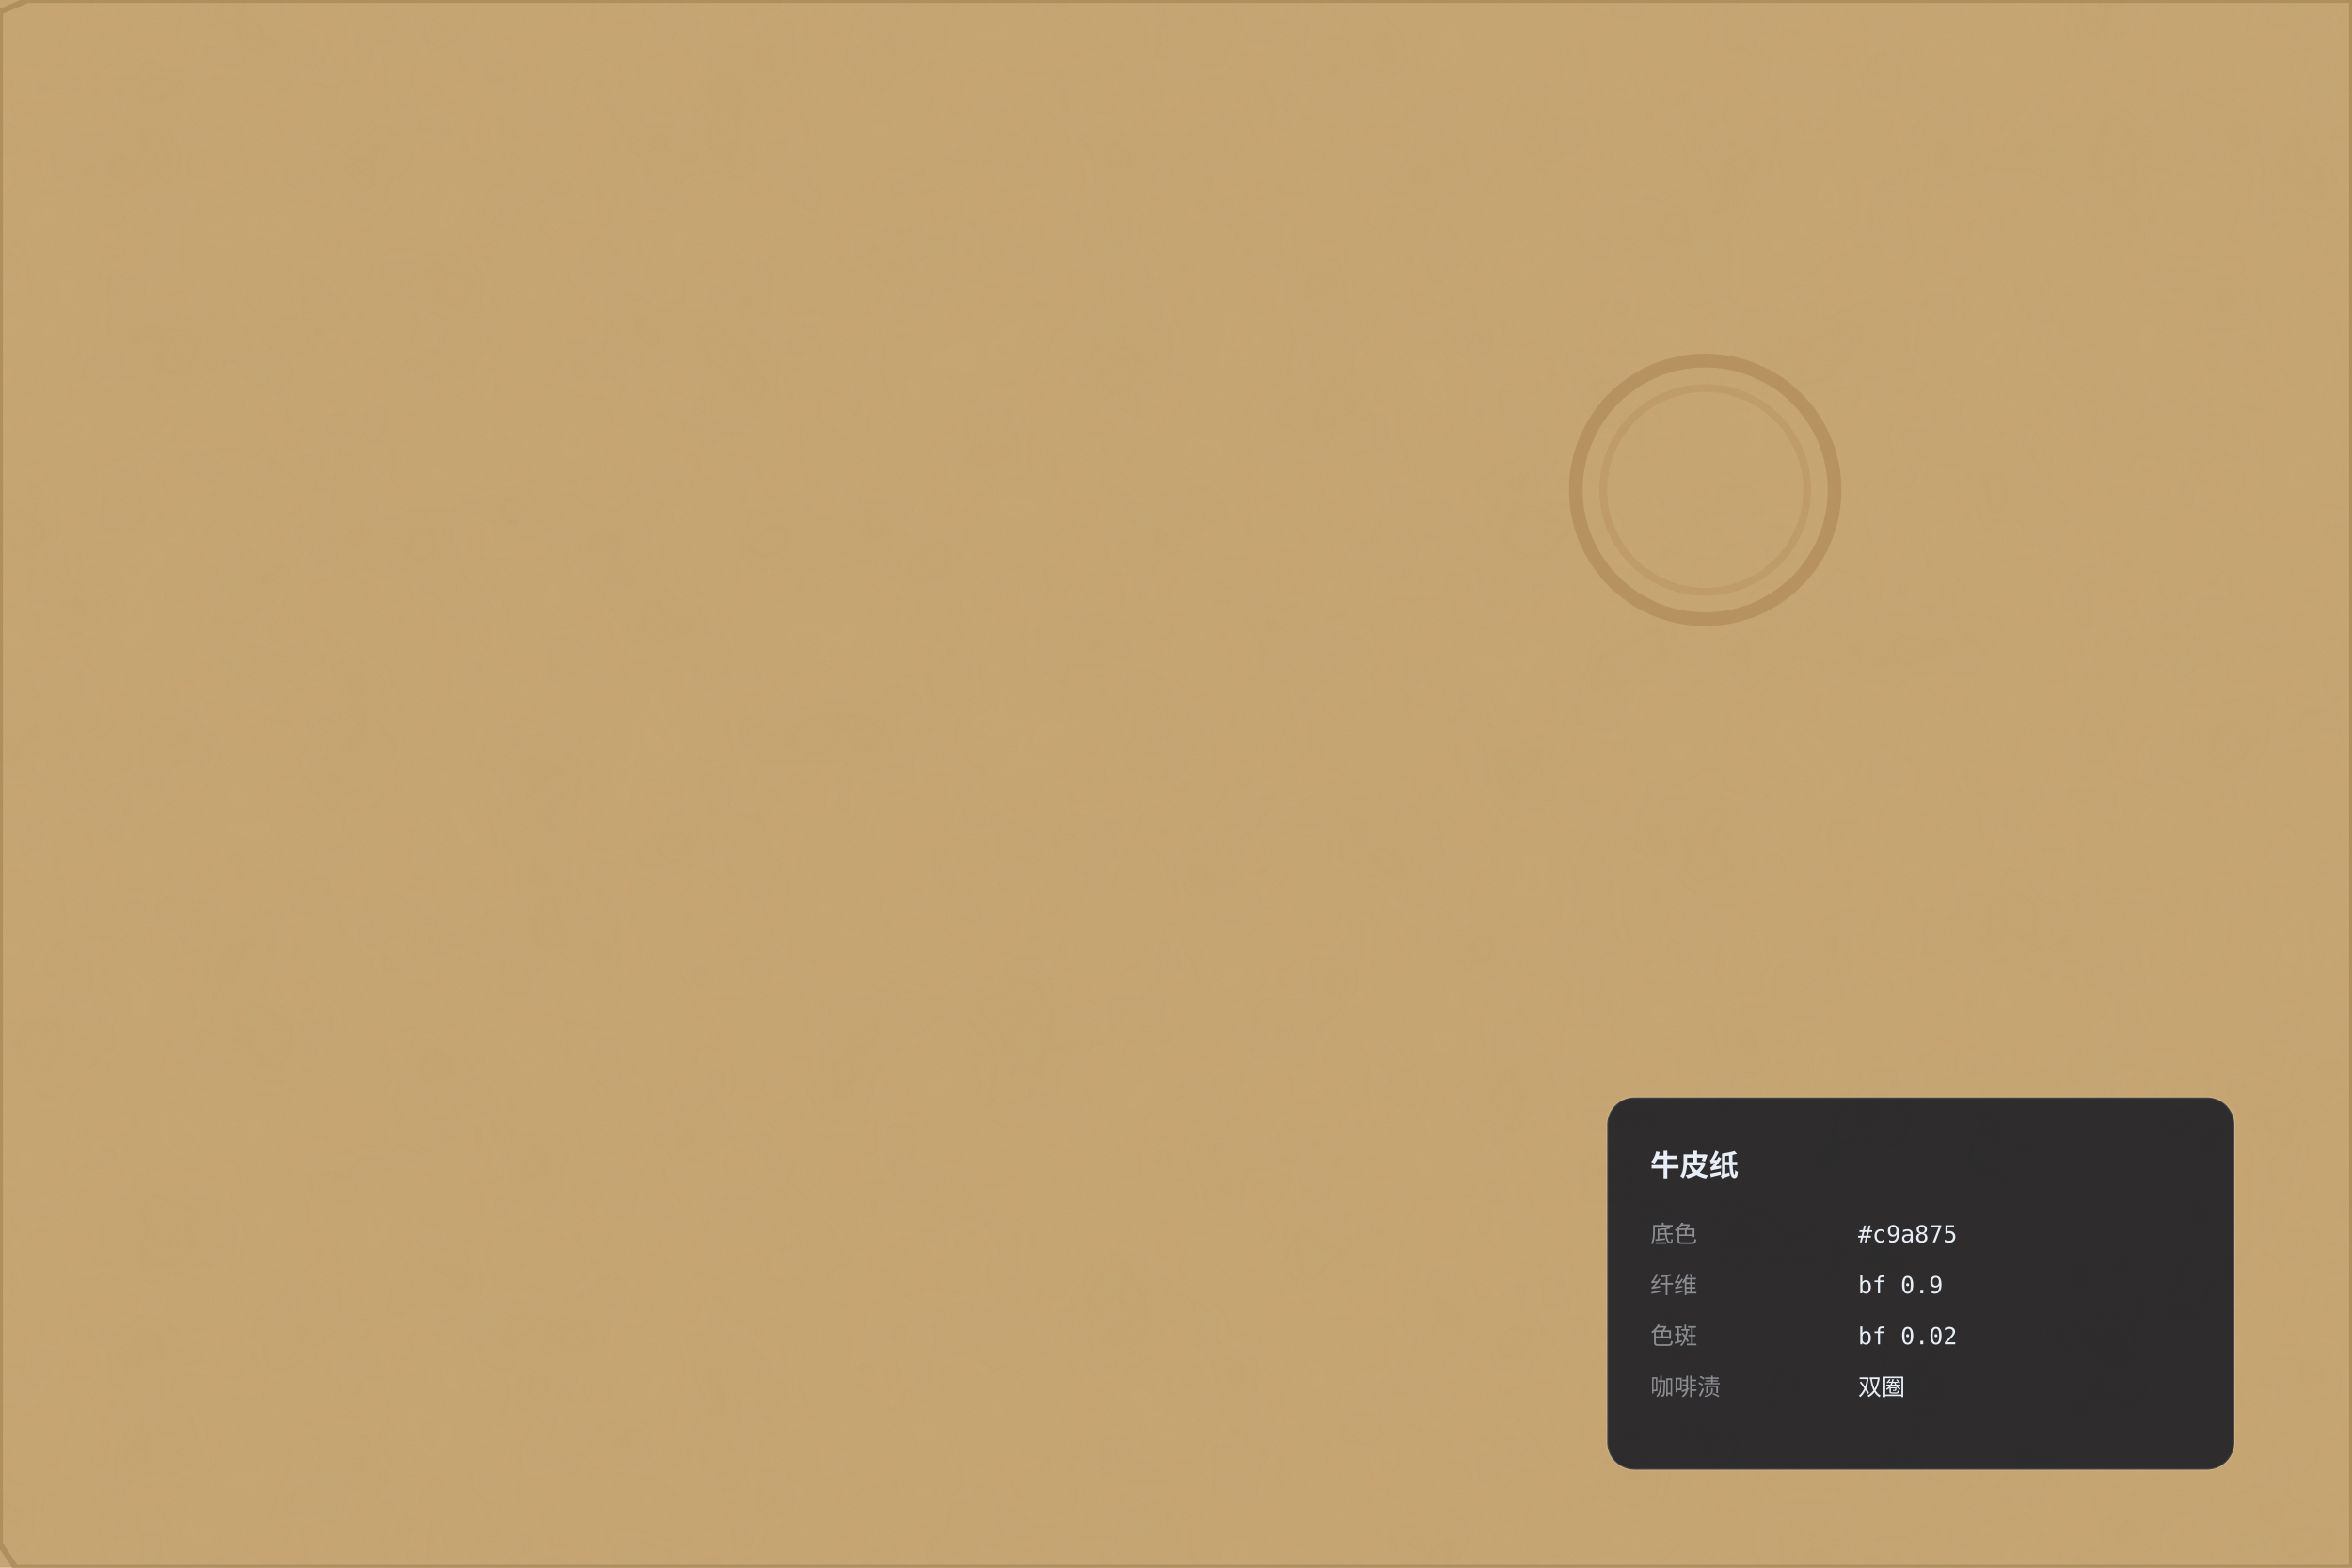
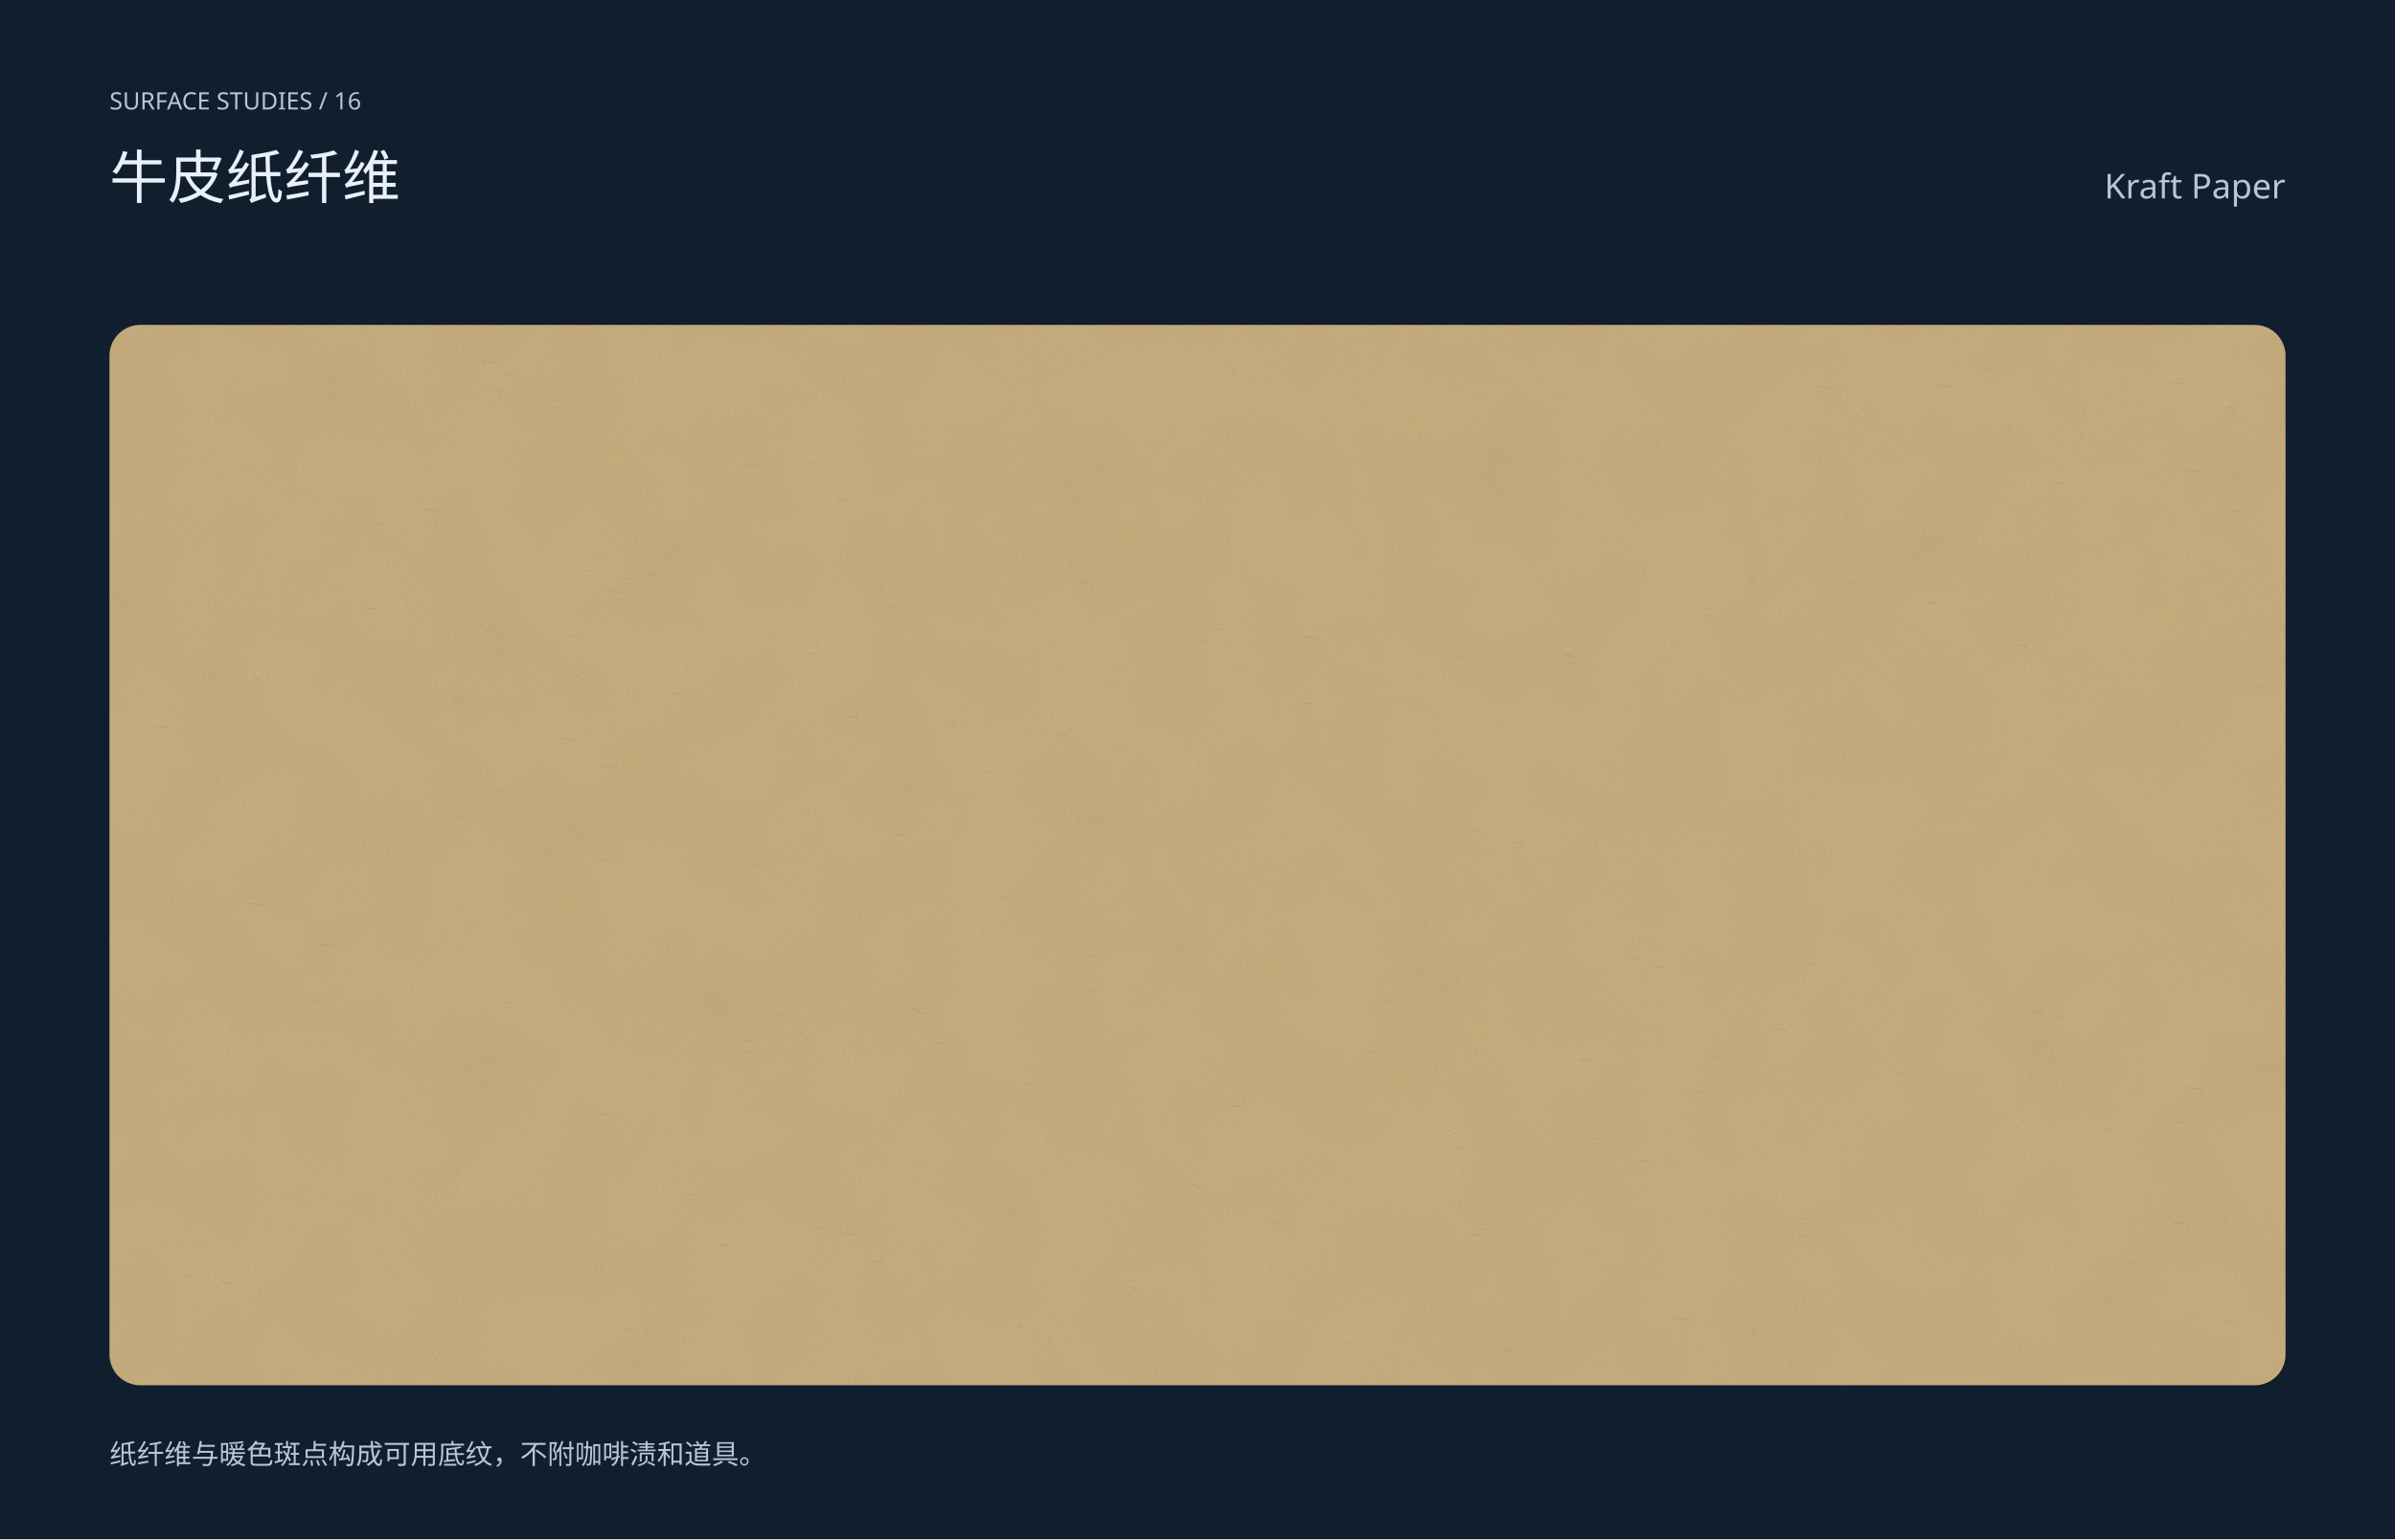
- <svg xmlns="http://www.w3.org/2000/svg" width="1200" height="800" viewBox="0 0 1200 800" font-family="PingFang SC, Hiragino Sans GB, Microsoft YaHei, sans-serif">
+ <svg xmlns="http://www.w3.org/2000/svg" width="1400" height="900" viewBox="0 0 1400 900" role="img" aria-labelledby="title desc" font-family="PingFang SC, Microsoft YaHei, sans-serif">
+   <rect x="0" y="0" width="1400" height="900" fill="#111e2d" />
+   <text x="64" y="64" font-size="14" fill="#b5c7d9" text-anchor="start">SURFACE STUDIES / 16</text>
+   <text x="64" y="116" font-size="34" fill="#e9f0fa" text-anchor="start">牛皮纸纤维</text>
+   <text x="1336" y="116" font-size="20" fill="#b5c7d9" text-anchor="end">Kraft Paper</text>
  <defs>
-     <filter id="fiber" x="0" y="0" width="100%" height="100%">
-       <feTurbulence type="fractalNoise" baseFrequency="0.9" numOctaves="2" seed="3" />
-       <feColorMatrix type="matrix" values="0 0 0 0 0.35  0 0 0 0 0.25  0 0 0 0 0.12  0 0 0 0.12 0" />
-     </filter>
-     <filter id="blotch" x="0" y="0" width="100%" height="100%">
-       <feTurbulence type="fractalNoise" baseFrequency="0.02" numOctaves="3" seed="5" />
-       <feColorMatrix type="matrix" values="0 0 0 0 0.4  0 0 0 0 0.28  0 0 0 0 0.12  0 0 0 0.1 0" />
-     </filter>
+     <clipPath id="stage">
+       <rect x="64" y="190" width="1272" height="620" rx="18" />
+     </clipPath>
  </defs>
-   <rect width="1200" height="800" fill="#c9a875" />
-   <rect width="1200" height="800" filter="url(#blotch)" />
-   <rect width="1200" height="800" filter="url(#fiber)" />
-   <circle cx="870" cy="250" r="66" fill="none" stroke="#9a7040" stroke-width="7" opacity="0.35" />
-   <circle cx="870" cy="250" r="52" fill="none" stroke="#b08550" stroke-width="4" opacity="0.3" />
-   <path d="M 0 6 L 14 0 L 1200 0 L 1200 800 L 8 800 L 0 788 Z" fill="none" stroke="#a08050" stroke-width="3" opacity="0.6" />
-   <rect x="820" y="560" width="320" height="190" rx="14" fill="rgba(13,18,30,0.82)" stroke="rgba(255,255,255,0.14)" />
-   <text x="842" y="600" font-size="15" fill="#e8eef7" text-anchor="start" font-weight="700">牛皮纸</text>
-   <text x="842" y="634" font-size="12" fill="rgba(232,238,247,0.5)" text-anchor="start" font-family="SFMono-Regular, Menlo, monospace">底色</text>
-   <text x="948" y="634" font-size="12" fill="#e8eef7" text-anchor="start" font-family="SFMono-Regular, Menlo, monospace">#c9a875</text>
-   <text x="842" y="660" font-size="12" fill="rgba(232,238,247,0.5)" text-anchor="start" font-family="SFMono-Regular, Menlo, monospace">纤维</text>
-   <text x="948" y="660" font-size="12" fill="#e8eef7" text-anchor="start" font-family="SFMono-Regular, Menlo, monospace">bf 0.9</text>
-   <text x="842" y="686" font-size="12" fill="rgba(232,238,247,0.5)" text-anchor="start" font-family="SFMono-Regular, Menlo, monospace">色斑</text>
-   <text x="948" y="686" font-size="12" fill="#e8eef7" text-anchor="start" font-family="SFMono-Regular, Menlo, monospace">bf 0.02</text>
-   <text x="842" y="712" font-size="12" fill="rgba(232,238,247,0.5)" text-anchor="start" font-family="SFMono-Regular, Menlo, monospace">咖啡渍</text>
-   <text x="948" y="712" font-size="12" fill="#e8eef7" text-anchor="start" font-family="SFMono-Regular, Menlo, monospace">双圈</text>
+   <g clip-path="url(#stage)">
+     <rect x="64" y="190" width="1272" height="620" fill="#c5ab7c" />
+     <defs>
+       <filter id="paper" x="0" y="0" width="100%" height="100%" color-interpolation-filters="sRGB">
+         <feTurbulence type="fractalNoise" baseFrequency=".65" numOctaves="3" seed="29" stitchTiles="stitch" result="noise" />
+         <feColorMatrix in="noise" type="matrix" values="0 0 0 0 0.502 0 0 0 0 0.392 0 0 0 0 0.259 1 0 0 0 0" />
+       </filter>
+     </defs>
+     <rect x="64" y="190" width="1272" height="620" fill="#806442" filter="url(#paper)" opacity="0.15" />
+     <defs>
+       <filter id="stain" x="0" y="0" width="100%" height="100%" color-interpolation-filters="sRGB">
+         <feTurbulence type="fractalNoise" baseFrequency=".02" numOctaves="3" seed="29" stitchTiles="stitch" result="noise" />
+         <feColorMatrix in="noise" type="matrix" values="0 0 0 0 0.949 0 0 0 0 0.875 0 0 0 0 0.702 1 0 0 0 0" />
+       </filter>
+     </defs>
+     <rect x="64" y="190" width="1272" height="620" fill="#f2dfb3" filter="url(#stain)" opacity="0.12" />
+     <path d="M759.67 410.58l7.07 1" fill="none" stroke="#7e6849" stroke-width="0.6" stroke-linecap="round" stroke-linejoin="round" opacity=".16" />
+     <path d="M437.86 506.00l4.06 1" fill="none" stroke="#7e6849" stroke-width="0.6" stroke-linecap="round" stroke-linejoin="round" opacity=".16" />
+     <path d="M595.21 774.84l2.62 1" fill="none" stroke="#7e6849" stroke-width="0.6" stroke-linecap="round" stroke-linejoin="round" opacity=".16" />
+     <path d="M631.43 340.39l4.10 1" fill="none" stroke="#7e6849" stroke-width="0.6" stroke-linecap="round" stroke-linejoin="round" opacity=".16" />
+     <path d="M1318.44 400.99l5.65 1" fill="none" stroke="#7e6849" stroke-width="0.6" stroke-linecap="round" stroke-linejoin="round" opacity=".16" />
+     <path d="M600.32 633.66l4.68 1" fill="none" stroke="#7e6849" stroke-width="0.6" stroke-linecap="round" stroke-linejoin="round" opacity=".16" />
+     <path d="M291.34 461.67l4.45 1" fill="none" stroke="#7e6849" stroke-width="0.6" stroke-linecap="round" stroke-linejoin="round" opacity=".16" />
+     <path d="M1062.97 536.31l3.18 1" fill="none" stroke="#7e6849" stroke-width="0.6" stroke-linecap="round" stroke-linejoin="round" opacity=".16" />
+     <path d="M915.57 383.06l5.07 1" fill="none" stroke="#7e6849" stroke-width="0.6" stroke-linecap="round" stroke-linejoin="round" opacity=".16" />
+     <path d="M352.62 448.24l6.72 1" fill="none" stroke="#7e6849" stroke-width="0.6" stroke-linecap="round" stroke-linejoin="round" opacity=".16" />
+     <path d="M719.47 646.35l6.54 1" fill="none" stroke="#7e6849" stroke-width="0.6" stroke-linecap="round" stroke-linejoin="round" opacity=".16" />
+     <path d="M808.00 584.19l4.38 1" fill="none" stroke="#7e6849" stroke-width="0.6" stroke-linecap="round" stroke-linejoin="round" opacity=".16" />
+     <path d="M846.26 660.80l2.60 1" fill="none" stroke="#7e6849" stroke-width="0.6" stroke-linecap="round" stroke-linejoin="round" opacity=".16" />
+     <path d="M1242.66 423.00l2.83 1" fill="none" stroke="#7e6849" stroke-width="0.6" stroke-linecap="round" stroke-linejoin="round" opacity=".16" />
+     <path d="M266.00 407.59l2.42 1" fill="none" stroke="#7e6849" stroke-width="0.6" stroke-linecap="round" stroke-linejoin="round" opacity=".16" />
+     <path d="M573.35 450.75l5.93 1" fill="none" stroke="#7e6849" stroke-width="0.6" stroke-linecap="round" stroke-linejoin="round" opacity=".16" />
+     <path d="M658.57 752.47l5.96 1" fill="none" stroke="#7e6849" stroke-width="0.6" stroke-linecap="round" stroke-linejoin="round" opacity=".16" />
+     <path d="M478.07 717.44l6.19 1" fill="none" stroke="#7e6849" stroke-width="0.6" stroke-linecap="round" stroke-linejoin="round" opacity=".16" />
+     <path d="M1279.47 635.92l7.79 1" fill="none" stroke="#7e6849" stroke-width="0.6" stroke-linecap="round" stroke-linejoin="round" opacity=".16" />
+     <path d="M334.47 371.45l7.83 1" fill="none" stroke="#7e6849" stroke-width="0.6" stroke-linecap="round" stroke-linejoin="round" opacity=".16" />
+     <path d="M107.13 745.78l7.46 1" fill="none" stroke="#7e6849" stroke-width="0.6" stroke-linecap="round" stroke-linejoin="round" opacity=".16" />
+     <path d="M248.52 297.45l7.50 1" fill="none" stroke="#7e6849" stroke-width="0.6" stroke-linecap="round" stroke-linejoin="round" opacity=".16" />
+     <path d="M1270.04 714.40l6.35 1" fill="none" stroke="#7e6849" stroke-width="0.6" stroke-linecap="round" stroke-linejoin="round" opacity=".16" />
+     <path d="M1022.13 388.55l2.04 1" fill="none" stroke="#7e6849" stroke-width="0.6" stroke-linecap="round" stroke-linejoin="round" opacity=".16" />
+     <path d="M858.58 721.69l7.69 1" fill="none" stroke="#7e6849" stroke-width="0.6" stroke-linecap="round" stroke-linejoin="round" opacity=".16" />
+     <path d="M718.37 214.85l3.05 1" fill="none" stroke="#7e6849" stroke-width="0.6" stroke-linecap="round" stroke-linejoin="round" opacity=".16" />
+     <path d="M636.89 343.75l2.17 1" fill="none" stroke="#7e6849" stroke-width="0.6" stroke-linecap="round" stroke-linejoin="round" opacity=".16" />
+     <path d="M318.94 499.93l2.76 1" fill="none" stroke="#7e6849" stroke-width="0.6" stroke-linecap="round" stroke-linejoin="round" opacity=".16" />
+     <path d="M219.82 305.97l2.20 1" fill="none" stroke="#7e6849" stroke-width="0.6" stroke-linecap="round" stroke-linejoin="round" opacity=".16" />
+     <path d="M1051.57 712.06l3.21 1" fill="none" stroke="#7e6849" stroke-width="0.6" stroke-linecap="round" stroke-linejoin="round" opacity=".16" />
+     <path d="M866.15 718.23l3.46 1" fill="none" stroke="#7e6849" stroke-width="0.6" stroke-linecap="round" stroke-linejoin="round" opacity=".16" />
+     <path d="M493.44 721.22l6.57 1" fill="none" stroke="#7e6849" stroke-width="0.6" stroke-linecap="round" stroke-linejoin="round" opacity=".16" />
+     <path d="M850.25 670.47l5.44 1" fill="none" stroke="#7e6849" stroke-width="0.6" stroke-linecap="round" stroke-linejoin="round" opacity=".16" />
+     <path d="M470.42 607.43l6.70 1" fill="none" stroke="#7e6849" stroke-width="0.6" stroke-linecap="round" stroke-linejoin="round" opacity=".16" />
+     <path d="M148.79 396.81l3.77 1" fill="none" stroke="#7e6849" stroke-width="0.6" stroke-linecap="round" stroke-linejoin="round" opacity=".16" />
+     <path d="M1179.12 377.11l6.04 1" fill="none" stroke="#7e6849" stroke-width="0.6" stroke-linecap="round" stroke-linejoin="round" opacity=".16" />
+     <path d="M619.23 429.42l5.00 1" fill="none" stroke="#7e6849" stroke-width="0.6" stroke-linecap="round" stroke-linejoin="round" opacity=".16" />
+     <path d="M1189.78 591.74l4.34 1" fill="none" stroke="#7e6849" stroke-width="0.6" stroke-linecap="round" stroke-linejoin="round" opacity=".16" />
+     <path d="M266.52 409.76l4.83 1" fill="none" stroke="#7e6849" stroke-width="0.6" stroke-linecap="round" stroke-linejoin="round" opacity=".16" />
+     <path d="M881.10 789.15l3.95 1" fill="none" stroke="#7e6849" stroke-width="0.6" stroke-linecap="round" stroke-linejoin="round" opacity=".16" />
+     <path d="M1245.72 738.24l4.66 1" fill="none" stroke="#7e6849" stroke-width="0.6" stroke-linecap="round" stroke-linejoin="round" opacity=".16" />
+     <path d="M355.48 345.75l7.53 1" fill="none" stroke="#7e6849" stroke-width="0.6" stroke-linecap="round" stroke-linejoin="round" opacity=".16" />
+     <path d="M295.33 586.00l5.91 1" fill="none" stroke="#7e6849" stroke-width="0.6" stroke-linecap="round" stroke-linejoin="round" opacity=".16" />
+     <path d="M287.36 228.19l5.83 1" fill="none" stroke="#7e6849" stroke-width="0.6" stroke-linecap="round" stroke-linejoin="round" opacity=".16" />
+     <path d="M145.64 528.27l7.83 1" fill="none" stroke="#7e6849" stroke-width="0.6" stroke-linecap="round" stroke-linejoin="round" opacity=".16" />
+     <path d="M654.98 390.99l2.64 1" fill="none" stroke="#7e6849" stroke-width="0.6" stroke-linecap="round" stroke-linejoin="round" opacity=".16" />
+     <path d="M454.35 395.75l2.70 1" fill="none" stroke="#7e6849" stroke-width="0.6" stroke-linecap="round" stroke-linejoin="round" opacity=".16" />
+     <path d="M951.10 559.36l6.31 1" fill="none" stroke="#7e6849" stroke-width="0.6" stroke-linecap="round" stroke-linejoin="round" opacity=".16" />
+     <path d="M212.86 355.25l7.55 1" fill="none" stroke="#7e6849" stroke-width="0.6" stroke-linecap="round" stroke-linejoin="round" opacity=".16" />
+     <path d="M90.93 424.50l6.91 1" fill="none" stroke="#7e6849" stroke-width="0.6" stroke-linecap="round" stroke-linejoin="round" opacity=".16" />
+     <path d="M363.77 337.64l5.82 1" fill="none" stroke="#7e6849" stroke-width="0.6" stroke-linecap="round" stroke-linejoin="round" opacity=".16" />
+     <path d="M392.19 404.92l4.35 1" fill="none" stroke="#7e6849" stroke-width="0.6" stroke-linecap="round" stroke-linejoin="round" opacity=".16" />
+     <path d="M450.38 592.26l6.41 1" fill="none" stroke="#7e6849" stroke-width="0.6" stroke-linecap="round" stroke-linejoin="round" opacity=".16" />
+     <path d="M1023.77 778.64l2.44 1" fill="none" stroke="#7e6849" stroke-width="0.6" stroke-linecap="round" stroke-linejoin="round" opacity=".16" />
+     <path d="M398.28 782.17l6.79 1" fill="none" stroke="#7e6849" stroke-width="0.6" stroke-linecap="round" stroke-linejoin="round" opacity=".16" />
+     <path d="M1022.94 338.94l2.77 1" fill="none" stroke="#7e6849" stroke-width="0.6" stroke-linecap="round" stroke-linejoin="round" opacity=".16" />
+     <path d="M421.41 727.86l6.50 1" fill="none" stroke="#7e6849" stroke-width="0.6" stroke-linecap="round" stroke-linejoin="round" opacity=".16" />
+     <path d="M535.03 592.03l6.41 1" fill="none" stroke="#7e6849" stroke-width="0.6" stroke-linecap="round" stroke-linejoin="round" opacity=".16" />
+     <path d="M435.40 271.71l6.87 1" fill="none" stroke="#7e6849" stroke-width="0.6" stroke-linecap="round" stroke-linejoin="round" opacity=".16" />
+     <path d="M957.75 678.16l6.46 1" fill="none" stroke="#7e6849" stroke-width="0.6" stroke-linecap="round" stroke-linejoin="round" opacity=".16" />
+     <path d="M533.14 589.57l4.20 1" fill="none" stroke="#7e6849" stroke-width="0.6" stroke-linecap="round" stroke-linejoin="round" opacity=".16" />
+     <path d="M1200.39 281.86l6.18 1" fill="none" stroke="#7e6849" stroke-width="0.6" stroke-linecap="round" stroke-linejoin="round" opacity=".16" />
+     <path d="M509.56 737.58l6.82 1" fill="none" stroke="#7e6849" stroke-width="0.6" stroke-linecap="round" stroke-linejoin="round" opacity=".16" />
+     <path d="M296.95 219.07l3.40 1" fill="none" stroke="#7e6849" stroke-width="0.6" stroke-linecap="round" stroke-linejoin="round" opacity=".16" />
+     <path d="M1271.99 655.65l6.24 1" fill="none" stroke="#7e6849" stroke-width="0.6" stroke-linecap="round" stroke-linejoin="round" opacity=".16" />
+     <path d="M339.62 333.11l4.67 1" fill="none" stroke="#7e6849" stroke-width="0.6" stroke-linecap="round" stroke-linejoin="round" opacity=".16" />
+     <path d="M740.56 567.46l2.36 1" fill="none" stroke="#7e6849" stroke-width="0.6" stroke-linecap="round" stroke-linejoin="round" opacity=".16" />
+     <path d="M1125.66 351.89l6.29 1" fill="none" stroke="#7e6849" stroke-width="0.6" stroke-linecap="round" stroke-linejoin="round" opacity=".16" />
+     <path d="M473.47 381.95l7.22 1" fill="none" stroke="#7e6849" stroke-width="0.6" stroke-linecap="round" stroke-linejoin="round" opacity=".16" />
+     <path d="M348.97 502.24l7.25 1" fill="none" stroke="#7e6849" stroke-width="0.6" stroke-linecap="round" stroke-linejoin="round" opacity=".16" />
+     <path d="M1106.77 626.70l3.46 1" fill="none" stroke="#7e6849" stroke-width="0.6" stroke-linecap="round" stroke-linejoin="round" opacity=".16" />
+     <path d="M857.90 484.59l3.83 1" fill="none" stroke="#7e6849" stroke-width="0.6" stroke-linecap="round" stroke-linejoin="round" opacity=".16" />
+     <path d="M1037.34 601.41l7.36 1" fill="none" stroke="#7e6849" stroke-width="0.6" stroke-linecap="round" stroke-linejoin="round" opacity=".16" />
+     <path d="M606.72 293.44l3.63 1" fill="none" stroke="#7e6849" stroke-width="0.6" stroke-linecap="round" stroke-linejoin="round" opacity=".16" />
+     <path d="M997.55 617.52l5.86 1" fill="none" stroke="#7e6849" stroke-width="0.6" stroke-linecap="round" stroke-linejoin="round" opacity=".16" />
+     <path d="M572.23 545.55l2.41 1" fill="none" stroke="#7e6849" stroke-width="0.6" stroke-linecap="round" stroke-linejoin="round" opacity=".16" />
+     <path d="M192.41 677.26l2.67 1" fill="none" stroke="#7e6849" stroke-width="0.6" stroke-linecap="round" stroke-linejoin="round" opacity=".16" />
+     <path d="M852.43 383.51l3.03 1" fill="none" stroke="#7e6849" stroke-width="0.6" stroke-linecap="round" stroke-linejoin="round" opacity=".16" />
+     <path d="M1052.88 722.51l3.90 1" fill="none" stroke="#7e6849" stroke-width="0.6" stroke-linecap="round" stroke-linejoin="round" opacity=".16" />
+     <path d="M267.92 477.36l2.68 1" fill="none" stroke="#7e6849" stroke-width="0.6" stroke-linecap="round" stroke-linejoin="round" opacity=".16" />
+     <path d="M1270.73 223.75l5.06 1" fill="none" stroke="#7e6849" stroke-width="0.6" stroke-linecap="round" stroke-linejoin="round" opacity=".16" />
+     <path d="M282.21 211.36l7.98 1" fill="none" stroke="#7e6849" stroke-width="0.6" stroke-linecap="round" stroke-linejoin="round" opacity=".16" />
+     <path d="M923.37 619.47l6.62 1" fill="none" stroke="#7e6849" stroke-width="0.6" stroke-linecap="round" stroke-linejoin="round" opacity=".16" />
+     <path d="M1055.65 563.19l5.98 1" fill="none" stroke="#7e6849" stroke-width="0.6" stroke-linecap="round" stroke-linejoin="round" opacity=".16" />
+     <path d="M471.46 269.78l6.36 1" fill="none" stroke="#7e6849" stroke-width="0.6" stroke-linecap="round" stroke-linejoin="round" opacity=".16" />
+     <path d="M991.48 638.08l5.88 1" fill="none" stroke="#7e6849" stroke-width="0.6" stroke-linecap="round" stroke-linejoin="round" opacity=".16" />
+     <path d="M184.71 585.20l2.52 1" fill="none" stroke="#7e6849" stroke-width="0.6" stroke-linecap="round" stroke-linejoin="round" opacity=".16" />
+     <path d="M1159.53 215.19l3.59 1" fill="none" stroke="#7e6849" stroke-width="0.6" stroke-linecap="round" stroke-linejoin="round" opacity=".16" />
+     <path d="M741.72 714.13l5.94 1" fill="none" stroke="#7e6849" stroke-width="0.6" stroke-linecap="round" stroke-linejoin="round" opacity=".16" />
+     <path d="M242.16 630.49l3.25 1" fill="none" stroke="#7e6849" stroke-width="0.6" stroke-linecap="round" stroke-linejoin="round" opacity=".16" />
+     <path d="M495.90 418.85l6.79 1" fill="none" stroke="#7e6849" stroke-width="0.6" stroke-linecap="round" stroke-linejoin="round" opacity=".16" />
+     <path d="M339.11 397.19l3.68 1" fill="none" stroke="#7e6849" stroke-width="0.6" stroke-linecap="round" stroke-linejoin="round" opacity=".16" />
+     <path d="M379.71 334.99l4.30 1" fill="none" stroke="#7e6849" stroke-width="0.6" stroke-linecap="round" stroke-linejoin="round" opacity=".16" />
+     <path d="M302.13 359.90l2.72 1" fill="none" stroke="#7e6849" stroke-width="0.6" stroke-linecap="round" stroke-linejoin="round" opacity=".16" />
+     <path d="M800.56 614.28l3.42 1" fill="none" stroke="#7e6849" stroke-width="0.6" stroke-linecap="round" stroke-linejoin="round" opacity=".16" />
+     <path d="M634.06 558.51l7.87 1" fill="none" stroke="#7e6849" stroke-width="0.6" stroke-linecap="round" stroke-linejoin="round" opacity=".16" />
+     <path d="M1278.05 274.84l7.67 1" fill="none" stroke="#7e6849" stroke-width="0.6" stroke-linecap="round" stroke-linejoin="round" opacity=".16" />
+     <path d="M1079.82 340.48l3.19 1" fill="none" stroke="#7e6849" stroke-width="0.6" stroke-linecap="round" stroke-linejoin="round" opacity=".16" />
+     <path d="M701.95 374.74l3.87 1" fill="none" stroke="#7e6849" stroke-width="0.6" stroke-linecap="round" stroke-linejoin="round" opacity=".16" />
+     <path d="M585.39 524.14l5.25 1" fill="none" stroke="#7e6849" stroke-width="0.6" stroke-linecap="round" stroke-linejoin="round" opacity=".16" />
+     <path d="M124.13 456.30l3.34 1" fill="none" stroke="#7e6849" stroke-width="0.6" stroke-linecap="round" stroke-linejoin="round" opacity=".16" />
+     <path d="M1215.58 293.21l2.79 1" fill="none" stroke="#7e6849" stroke-width="0.6" stroke-linecap="round" stroke-linejoin="round" opacity=".16" />
+     <path d="M519.16 354.86l6.95 1" fill="none" stroke="#7e6849" stroke-width="0.6" stroke-linecap="round" stroke-linejoin="round" opacity=".16" />
+     <path d="M128.78 749.25l5.64 1" fill="none" stroke="#7e6849" stroke-width="0.6" stroke-linecap="round" stroke-linejoin="round" opacity=".16" />
+     <path d="M996.89 359.69l5.09 1" fill="none" stroke="#7e6849" stroke-width="0.6" stroke-linecap="round" stroke-linejoin="round" opacity=".16" />
+     <path d="M352.39 651.15l5.25 1" fill="none" stroke="#7e6849" stroke-width="0.6" stroke-linecap="round" stroke-linejoin="round" opacity=".16" />
+     <path d="M401.03 390.49l2.10 1" fill="none" stroke="#7e6849" stroke-width="0.6" stroke-linecap="round" stroke-linejoin="round" opacity=".16" />
+     <path d="M187.16 552.37l8.00 1" fill="none" stroke="#7e6849" stroke-width="0.6" stroke-linecap="round" stroke-linejoin="round" opacity=".16" />
+     <path d="M1197.21 403.02l4.08 1" fill="none" stroke="#7e6849" stroke-width="0.6" stroke-linecap="round" stroke-linejoin="round" opacity=".16" />
+     <path d="M884.76 492.77l6.75 1" fill="none" stroke="#7e6849" stroke-width="0.6" stroke-linecap="round" stroke-linejoin="round" opacity=".16" />
+     <path d="M328.79 431.63l7.65 1" fill="none" stroke="#7e6849" stroke-width="0.6" stroke-linecap="round" stroke-linejoin="round" opacity=".16" />
+     <path d="M435.55 607.96l4.68 1" fill="none" stroke="#7e6849" stroke-width="0.6" stroke-linecap="round" stroke-linejoin="round" opacity=".16" />
+     <path d="M696.01 692.93l7.83 1" fill="none" stroke="#7e6849" stroke-width="0.6" stroke-linecap="round" stroke-linejoin="round" opacity=".16" />
+     <path d="M785.17 785.32l3.61 1" fill="none" stroke="#7e6849" stroke-width="0.6" stroke-linecap="round" stroke-linejoin="round" opacity=".16" />
+     <path d="M481.45 412.21l4.04 1" fill="none" stroke="#7e6849" stroke-width="0.6" stroke-linecap="round" stroke-linejoin="round" opacity=".16" />
+     <path d="M1304.07 298.52l7.11 1" fill="none" stroke="#7e6849" stroke-width="0.6" stroke-linecap="round" stroke-linejoin="round" opacity=".16" />
+     <path d="M967.44 564.78l4.92 1" fill="none" stroke="#7e6849" stroke-width="0.6" stroke-linecap="round" stroke-linejoin="round" opacity=".16" />
+     <path d="M1133.18 225.35l7.59 1" fill="none" stroke="#7e6849" stroke-width="0.6" stroke-linecap="round" stroke-linejoin="round" opacity=".16" />
+     <path d="M536.44 346.99l2.00 1" fill="none" stroke="#7e6849" stroke-width="0.6" stroke-linecap="round" stroke-linejoin="round" opacity=".16" />
+     <path d="M1062.75 225.78l6.98 1" fill="none" stroke="#7e6849" stroke-width="0.6" stroke-linecap="round" stroke-linejoin="round" opacity=".16" />
+     <path d="M364.51 776.72l5.67 1" fill="none" stroke="#7e6849" stroke-width="0.6" stroke-linecap="round" stroke-linejoin="round" opacity=".16" />
+     <path d="M1302.97 238.07l4.04 1" fill="none" stroke="#7e6849" stroke-width="0.6" stroke-linecap="round" stroke-linejoin="round" opacity=".16" />
+     <path d="M1318.72 231.77l3.82 1" fill="none" stroke="#7e6849" stroke-width="0.6" stroke-linecap="round" stroke-linejoin="round" opacity=".16" />
+     <path d="M523.58 487.70l6.06 1" fill="none" stroke="#7e6849" stroke-width="0.6" stroke-linecap="round" stroke-linejoin="round" opacity=".16" />
+     <path d="M554.50 422.64l4.00 1" fill="none" stroke="#7e6849" stroke-width="0.6" stroke-linecap="round" stroke-linejoin="round" opacity=".16" />
+     <path d="M545.45 609.42l7.33 1" fill="none" stroke="#7e6849" stroke-width="0.6" stroke-linecap="round" stroke-linejoin="round" opacity=".16" />
+     <path d="M762.08 372.07l7.80 1" fill="none" stroke="#7e6849" stroke-width="0.6" stroke-linecap="round" stroke-linejoin="round" opacity=".16" />
+     <path d="M432.61 614.90l6.44 1" fill="none" stroke="#7e6849" stroke-width="0.6" stroke-linecap="round" stroke-linejoin="round" opacity=".16" />
+     <path d="M710.59 367.72l3.96 1" fill="none" stroke="#7e6849" stroke-width="0.6" stroke-linecap="round" stroke-linejoin="round" opacity=".16" />
+     <path d="M980.15 770.86l7.52 1" fill="none" stroke="#7e6849" stroke-width="0.6" stroke-linecap="round" stroke-linejoin="round" opacity=".16" />
+     <path d="M637.16 578.39l4.78 1" fill="none" stroke="#7e6849" stroke-width="0.6" stroke-linecap="round" stroke-linejoin="round" opacity=".16" />
+     <path d="M399.73 698.02l5.69 1" fill="none" stroke="#7e6849" stroke-width="0.6" stroke-linecap="round" stroke-linejoin="round" opacity=".16" />
+     <path d="M488.66 291.68l6.13 1" fill="none" stroke="#7e6849" stroke-width="0.6" stroke-linecap="round" stroke-linejoin="round" opacity=".16" />
+     <path d="M105.27 659.96l2.28 1" fill="none" stroke="#7e6849" stroke-width="0.6" stroke-linecap="round" stroke-linejoin="round" opacity=".16" />
+     <path d="M1172.38 247.58l2.27 1" fill="none" stroke="#7e6849" stroke-width="0.6" stroke-linecap="round" stroke-linejoin="round" opacity=".16" />
+     <path d="M1201.16 594.18l4.79 1" fill="none" stroke="#7e6849" stroke-width="0.6" stroke-linecap="round" stroke-linejoin="round" opacity=".16" />
+     <path d="M380.87 629.86l2.92 1" fill="none" stroke="#7e6849" stroke-width="0.6" stroke-linecap="round" stroke-linejoin="round" opacity=".16" />
+     <path d="M1228.24 659.78l6.62 1" fill="none" stroke="#7e6849" stroke-width="0.6" stroke-linecap="round" stroke-linejoin="round" opacity=".16" />
+     <path d="M1298.99 772.40l7.32 1" fill="none" stroke="#7e6849" stroke-width="0.6" stroke-linecap="round" stroke-linejoin="round" opacity=".16" />
+     <path d="M98.88 414.19l2.73 1" fill="none" stroke="#7e6849" stroke-width="0.6" stroke-linecap="round" stroke-linejoin="round" opacity=".16" />
+   </g>
+   <text x="64" y="856" font-size="16" fill="#b5c7d9" text-anchor="start">纸纤维与暖色斑点构成可用底纹，不附咖啡渍和道具。</text>
+   <style>@keyframes drift{50%{transform:translate(0,12px)}}@keyframes shine{50%{opacity:.75}}.drift{animation:drift 10s ease-in-out infinite}.shine{animation:shine 8s ease-in-out infinite}@media(prefers-reduced-motion:reduce){.drift,.shine{animation:none}}</style>
</svg>
